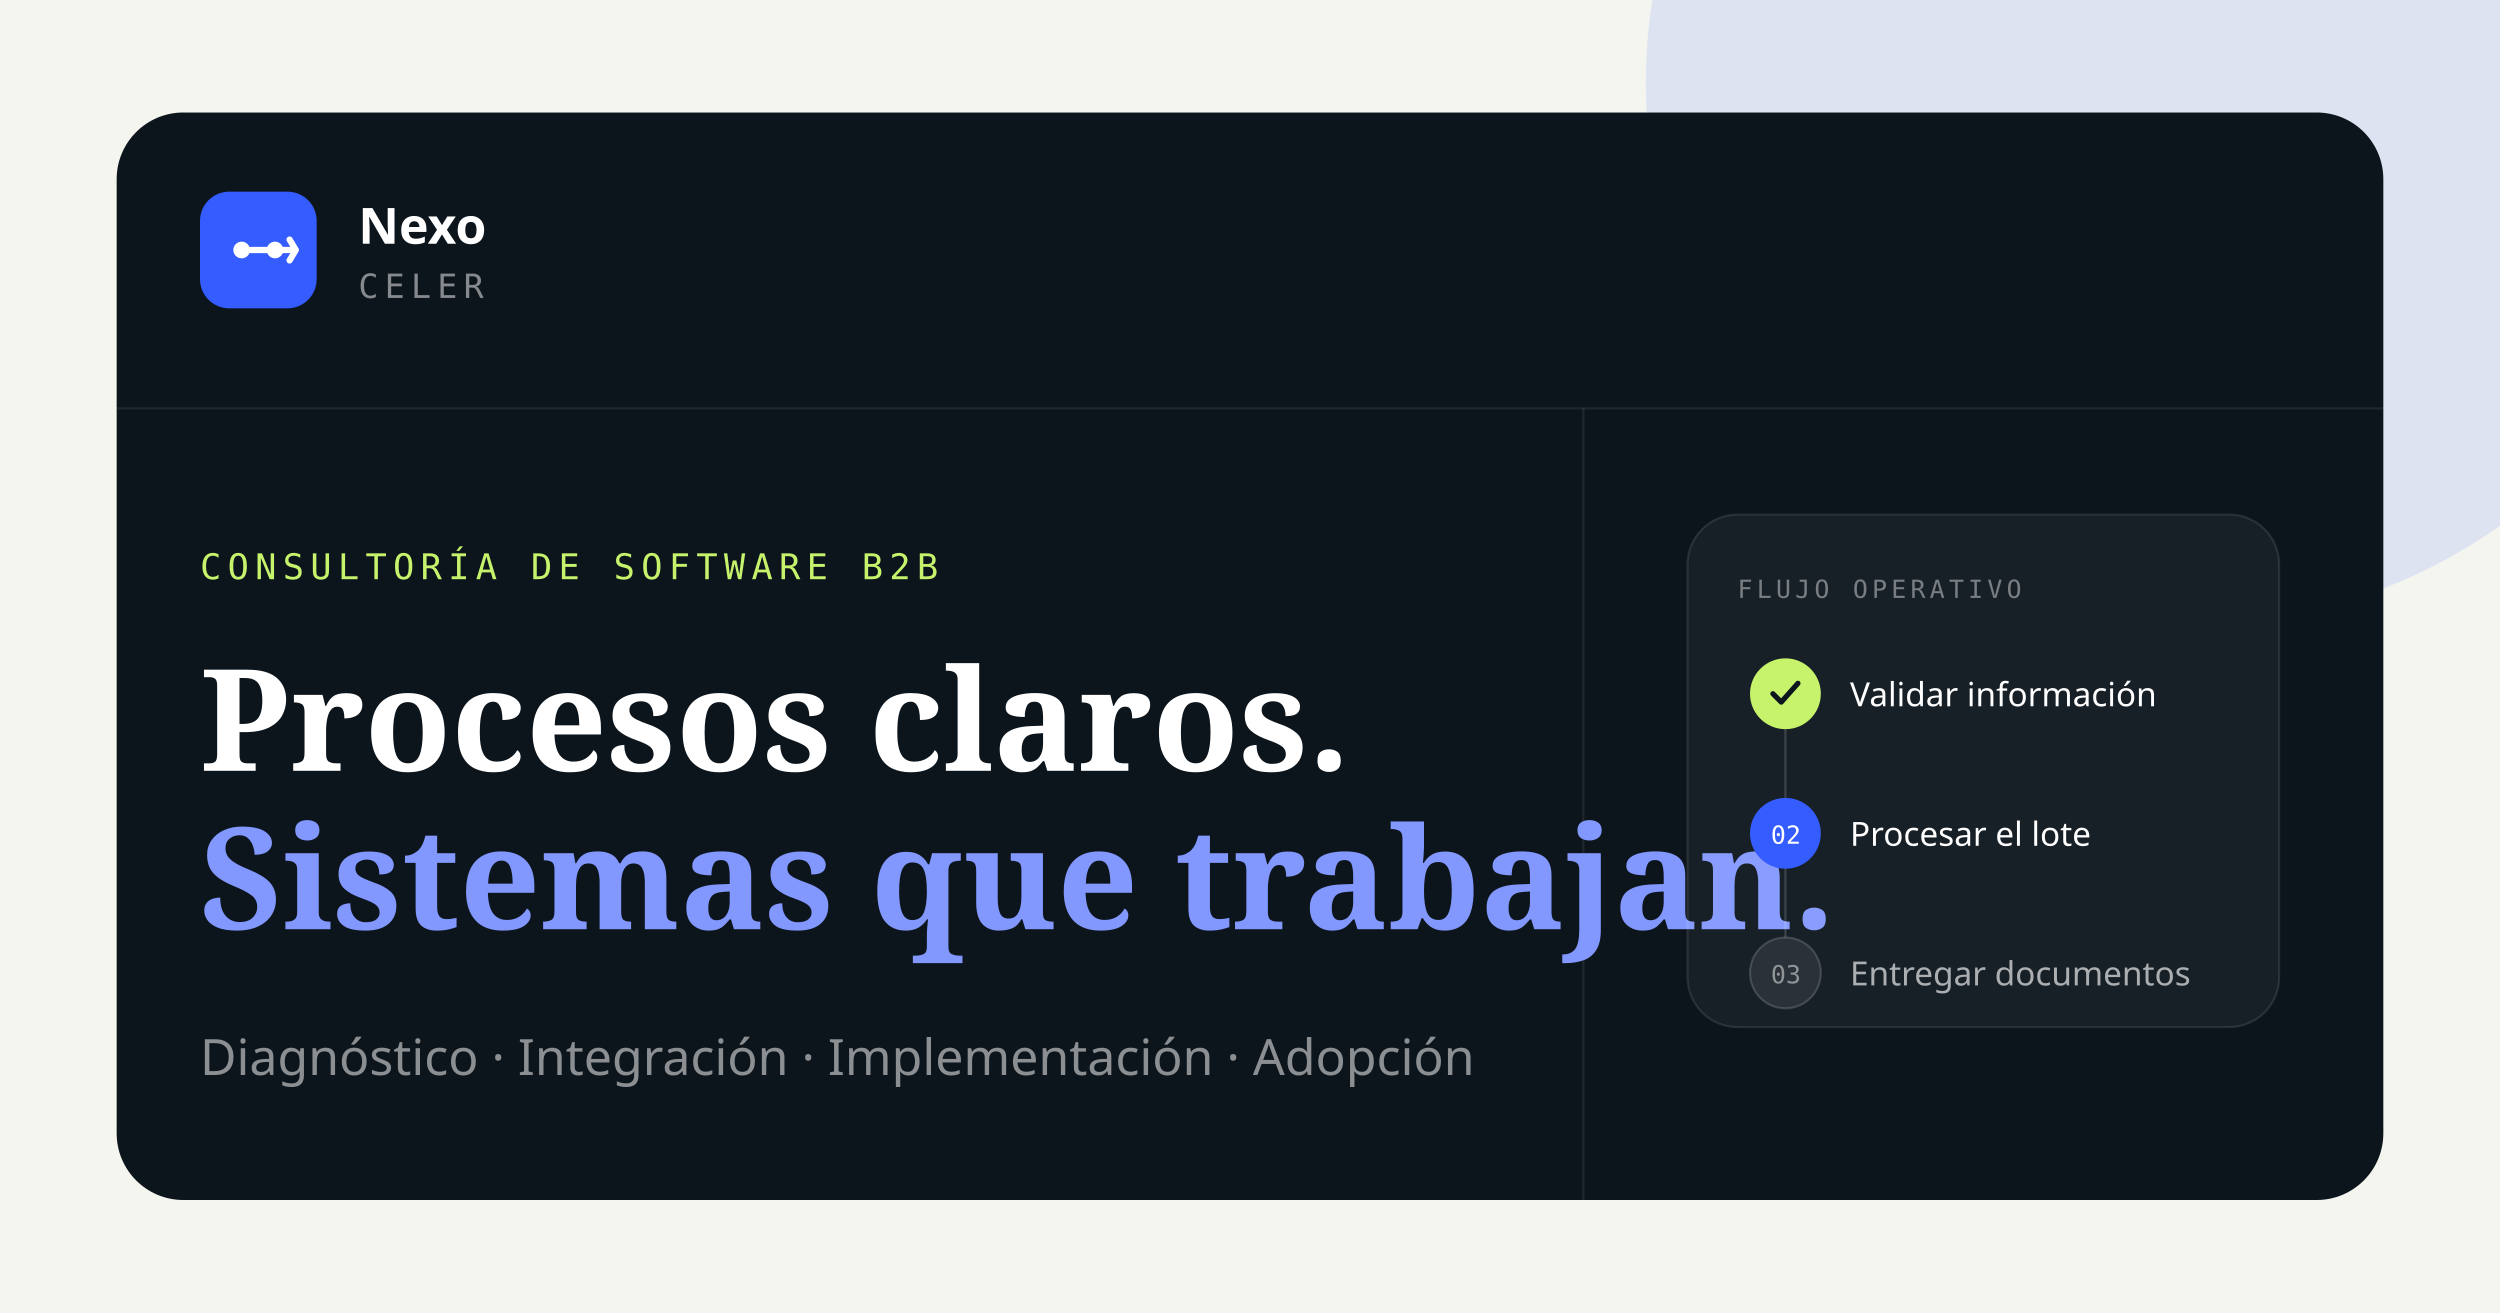
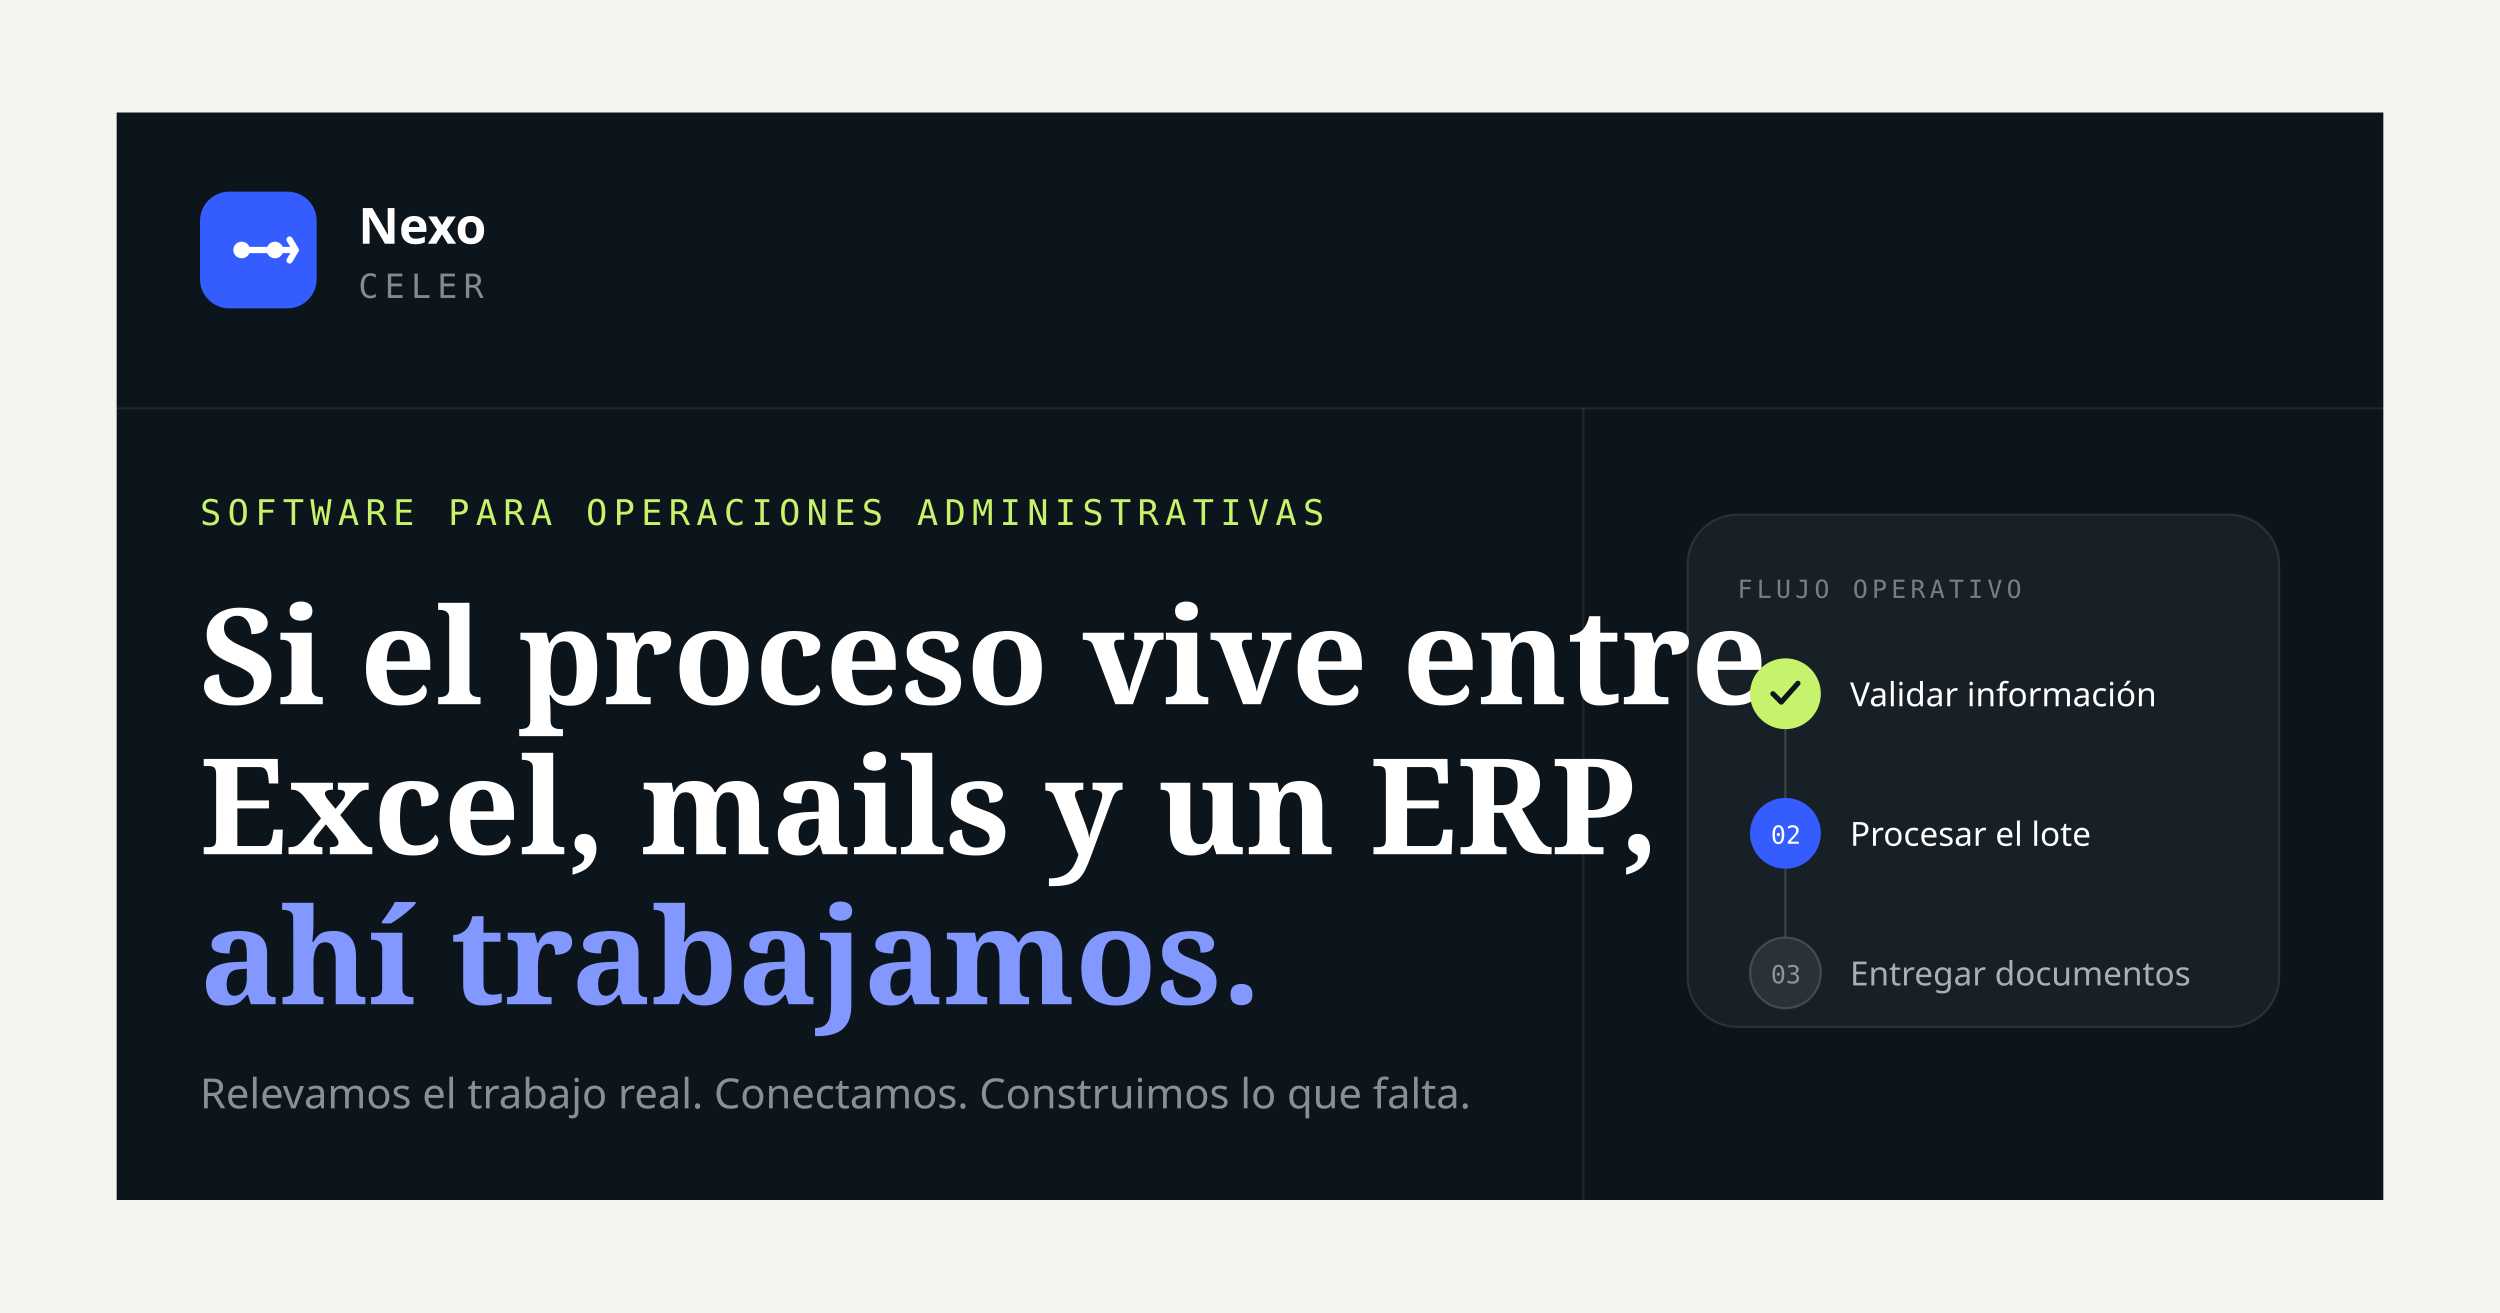
<svg xmlns="http://www.w3.org/2000/svg" width="1200" height="630" viewBox="0 0 1200 630" fill="none">
  <rect width="1200" height="630" fill="#F5F5F0" />
-   <circle cx="1050" cy="40" r="260" fill="#345CFF" fill-opacity="0.12" />
-   <rect x="56" y="54" width="1088" height="522" rx="32" fill="#0D151C" />
+   <rect x="56" y="54" width="1088" height="522" fill="#0D151C" />
  <path d="M56 196H1144" stroke="white" stroke-opacity="0.08" />
  <path d="M760 196V576" stroke="white" stroke-opacity="0.08" />
  <g transform="translate(96 92)">
    <rect width="56" height="56" rx="14" fill="#345CFF" />
    <circle cx="20" cy="28" r="4" fill="white" />
    <circle cx="36" cy="28" r="4" fill="white" />
    <path d="M24 28h8" stroke="white" stroke-width="3" stroke-linecap="round" />
    <path d="M36 28h10M43 23L46 28l-3 5" stroke="white" stroke-width="3" stroke-linecap="round" stroke-linejoin="round" />
  </g>
  <text x="172" y="117" fill="white" font-family="ui-sans-serif, system-ui, sans-serif" font-size="24" font-weight="650">Nexo</text>
  <text x="172" y="143" fill="white" fill-opacity="0.5" font-family="ui-monospace, monospace" font-size="16" letter-spacing="3">CELER</text>
-   <text x="96" y="278" fill="#C6F36B" font-family="ui-monospace, monospace" font-size="17" letter-spacing="3">CONSULTORÍA DE SOFTWARE B2B</text>
-   <text x="96" y="370" fill="white" font-family="ui-serif, Georgia, serif" font-size="68" font-weight="600">Procesos claros.</text>
-   <text x="96" y="446" fill="#8298FF" font-family="ui-serif, Georgia, serif" font-size="68" font-weight="600">Sistemas que trabajan.</text>
-   <text x="96" y="516" fill="white" fill-opacity="0.52" font-family="ui-sans-serif, system-ui, sans-serif" font-size="24">Diagnóstico · Integración · Implementación · Adopción</text>
+   <text x="96" y="252" fill="#C6F36B" font-family="ui-monospace, monospace" font-size="17" letter-spacing="3">SOFTWARE PARA OPERACIONES ADMINISTRATIVAS</text>
+   <text x="96" y="338" fill="white" font-family="ui-serif, Georgia, serif" font-size="64" font-weight="600">Si el proceso vive entre</text>
+   <text x="96" y="410" fill="white" font-family="ui-serif, Georgia, serif" font-size="64" font-weight="600">Excel, mails y un ERP,</text>
+   <text x="96" y="482" fill="#8298FF" font-family="ui-serif, Georgia, serif" font-size="64" font-weight="600">ahí trabajamos.</text>
+   <text x="96" y="532" fill="white" fill-opacity="0.52" font-family="ui-sans-serif, system-ui, sans-serif" font-size="20">Relevamos el trabajo real. Conectamos. Construimos lo que falta.</text>
  <g transform="translate(810 247)">
    <rect width="284" height="246" rx="24" fill="white" fill-opacity="0.05" stroke="white" stroke-opacity="0.1" />
    <text x="24" y="40" fill="white" fill-opacity="0.42" font-family="ui-monospace, monospace" font-size="12" letter-spacing="2">FLUJO OPERATIVO</text>
    <circle cx="47" cy="86" r="17" fill="#C6F36B" />
    <path d="M41 86l4 4 8-9" stroke="#0D151C" stroke-width="2.5" stroke-linecap="round" stroke-linejoin="round" />
    <text x="78" y="92" fill="white" font-family="ui-sans-serif, system-ui, sans-serif" font-size="16">Validar información</text>
    <path d="M47 103V136" stroke="white" stroke-opacity="0.16" />
    <circle cx="47" cy="153" r="17" fill="#345CFF" />
    <text x="40" y="158" fill="white" font-family="ui-monospace, monospace" font-size="12">02</text>
    <text x="78" y="159" fill="white" font-family="ui-sans-serif, system-ui, sans-serif" font-size="16">Procesar el lote</text>
    <path d="M47 170V203" stroke="white" stroke-opacity="0.16" />
    <circle cx="47" cy="220" r="17" fill="white" fill-opacity="0.08" stroke="white" stroke-opacity="0.16" />
    <text x="40" y="225" fill="white" fill-opacity="0.48" font-family="ui-monospace, monospace" font-size="12">03</text>
    <text x="78" y="226" fill="white" fill-opacity="0.64" font-family="ui-sans-serif, system-ui, sans-serif" font-size="16">Entregar documentos</text>
  </g>
</svg>
